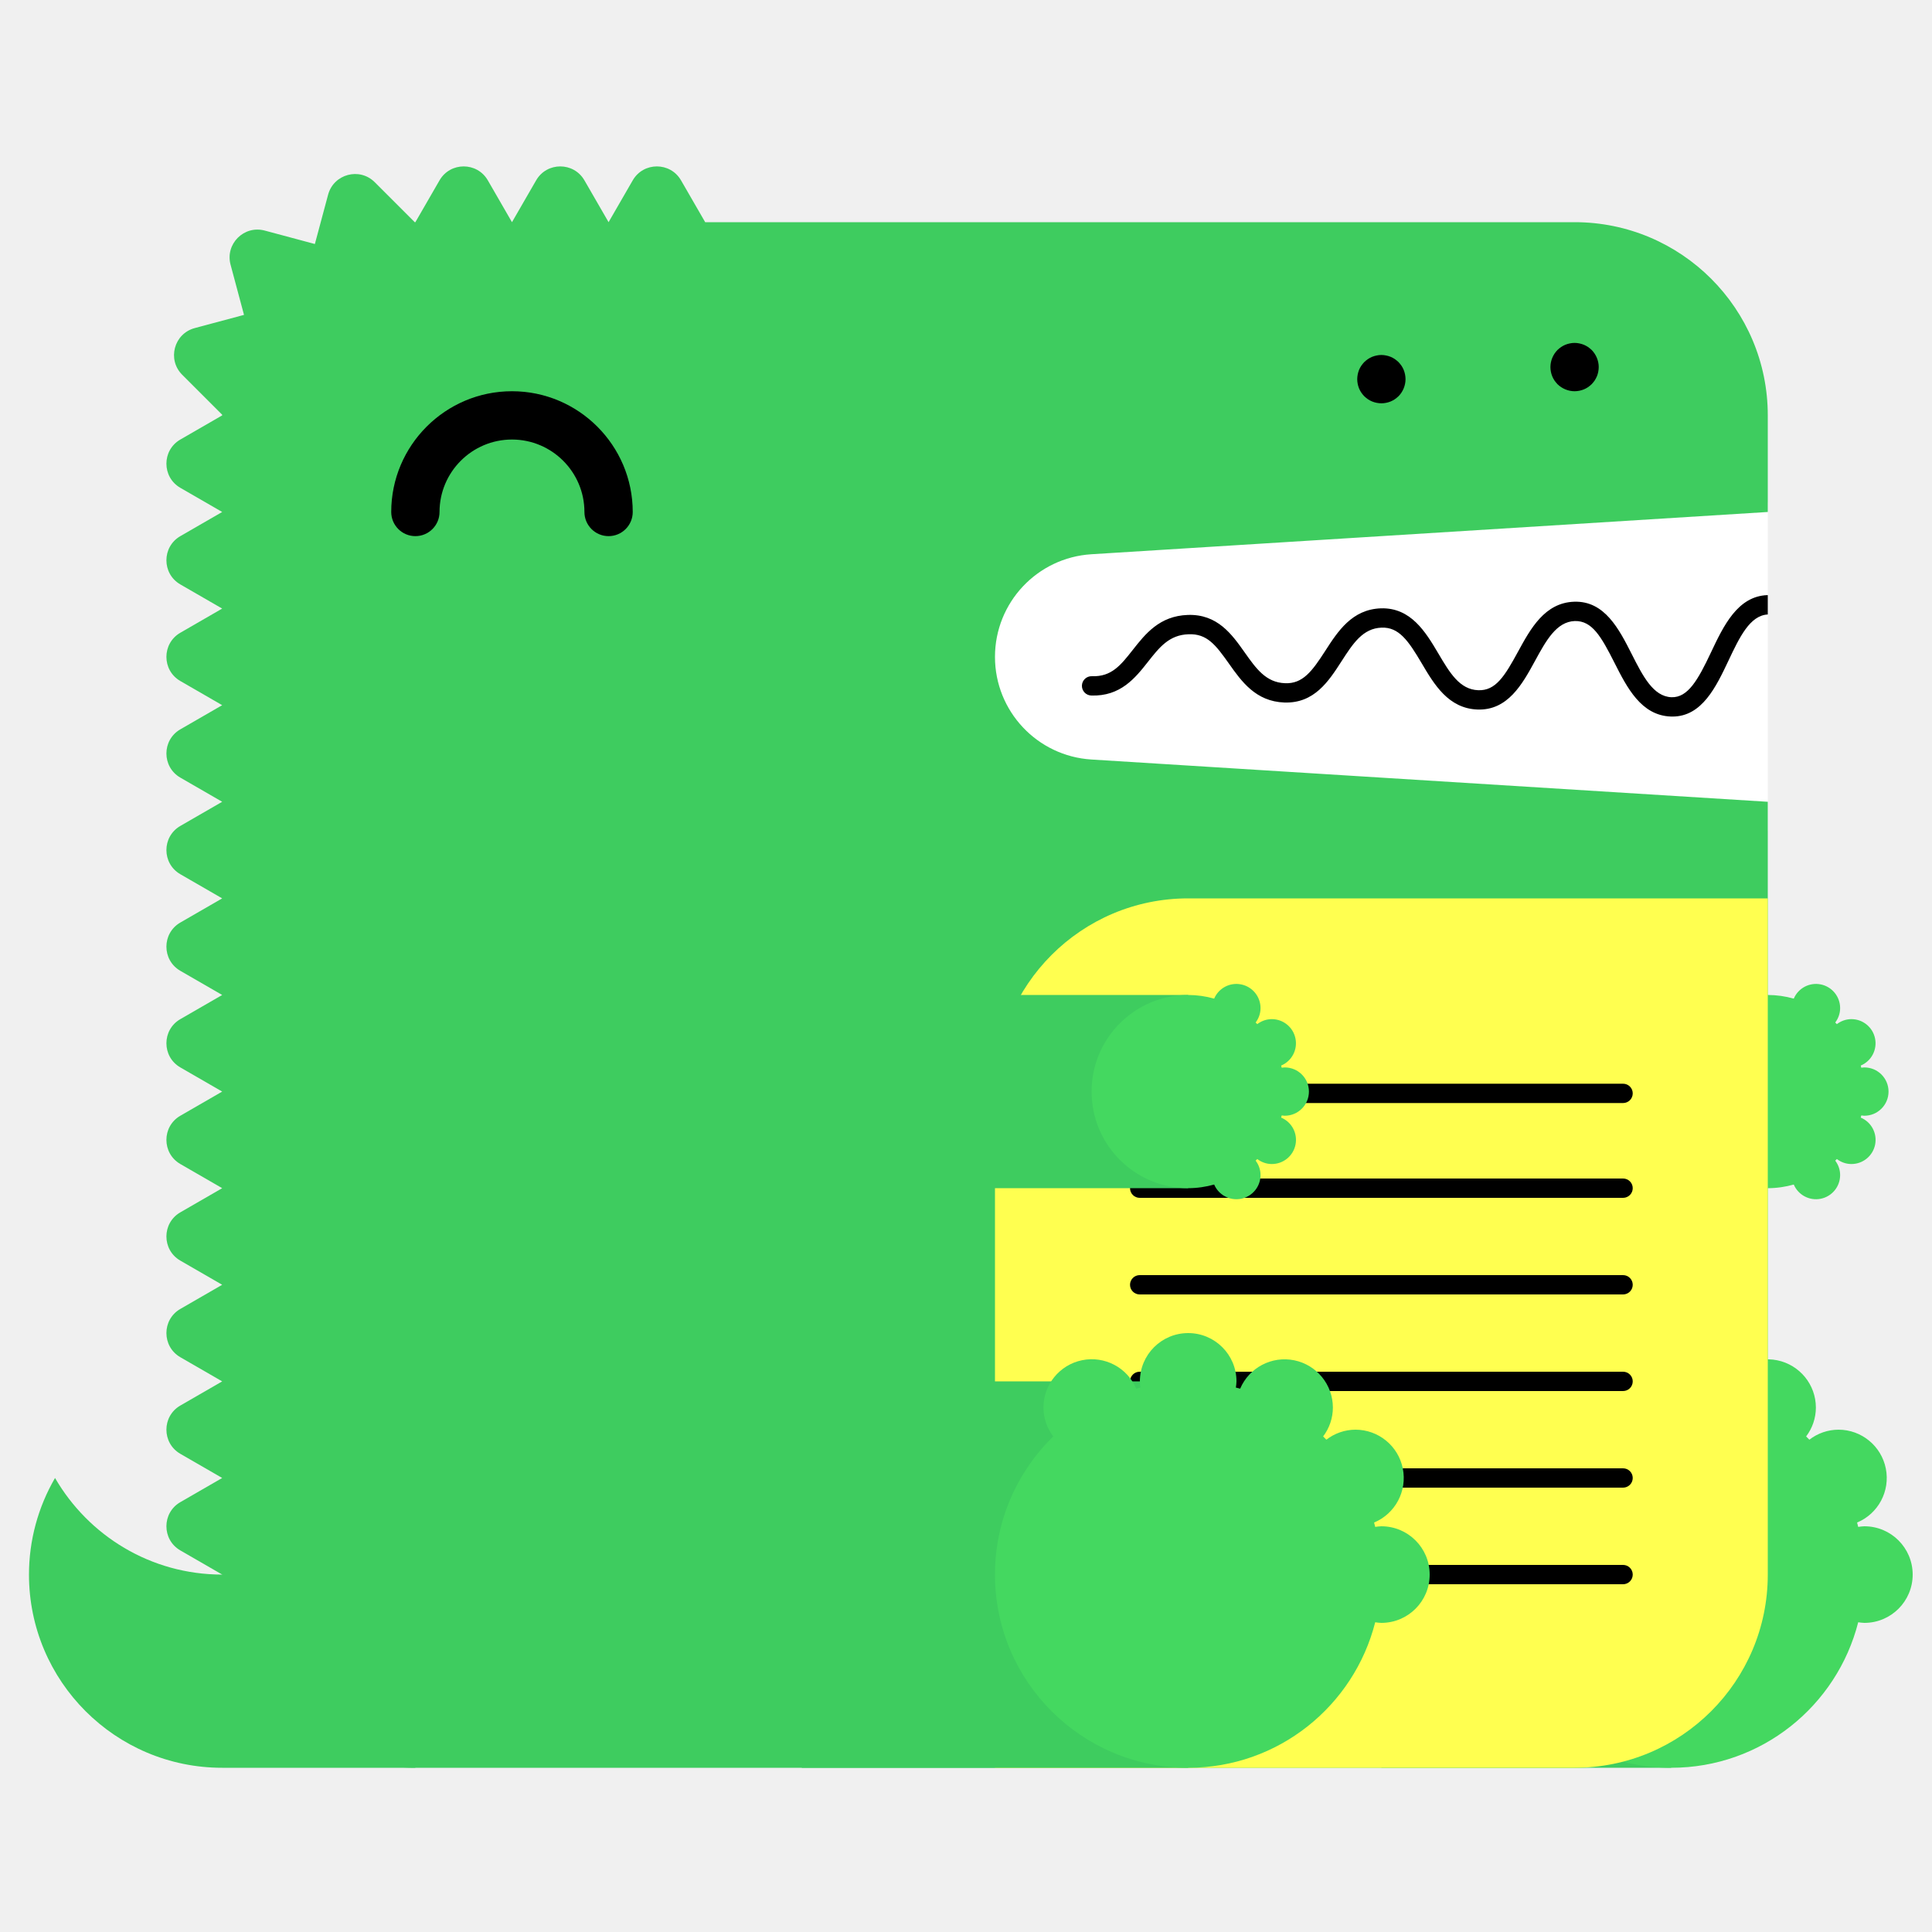
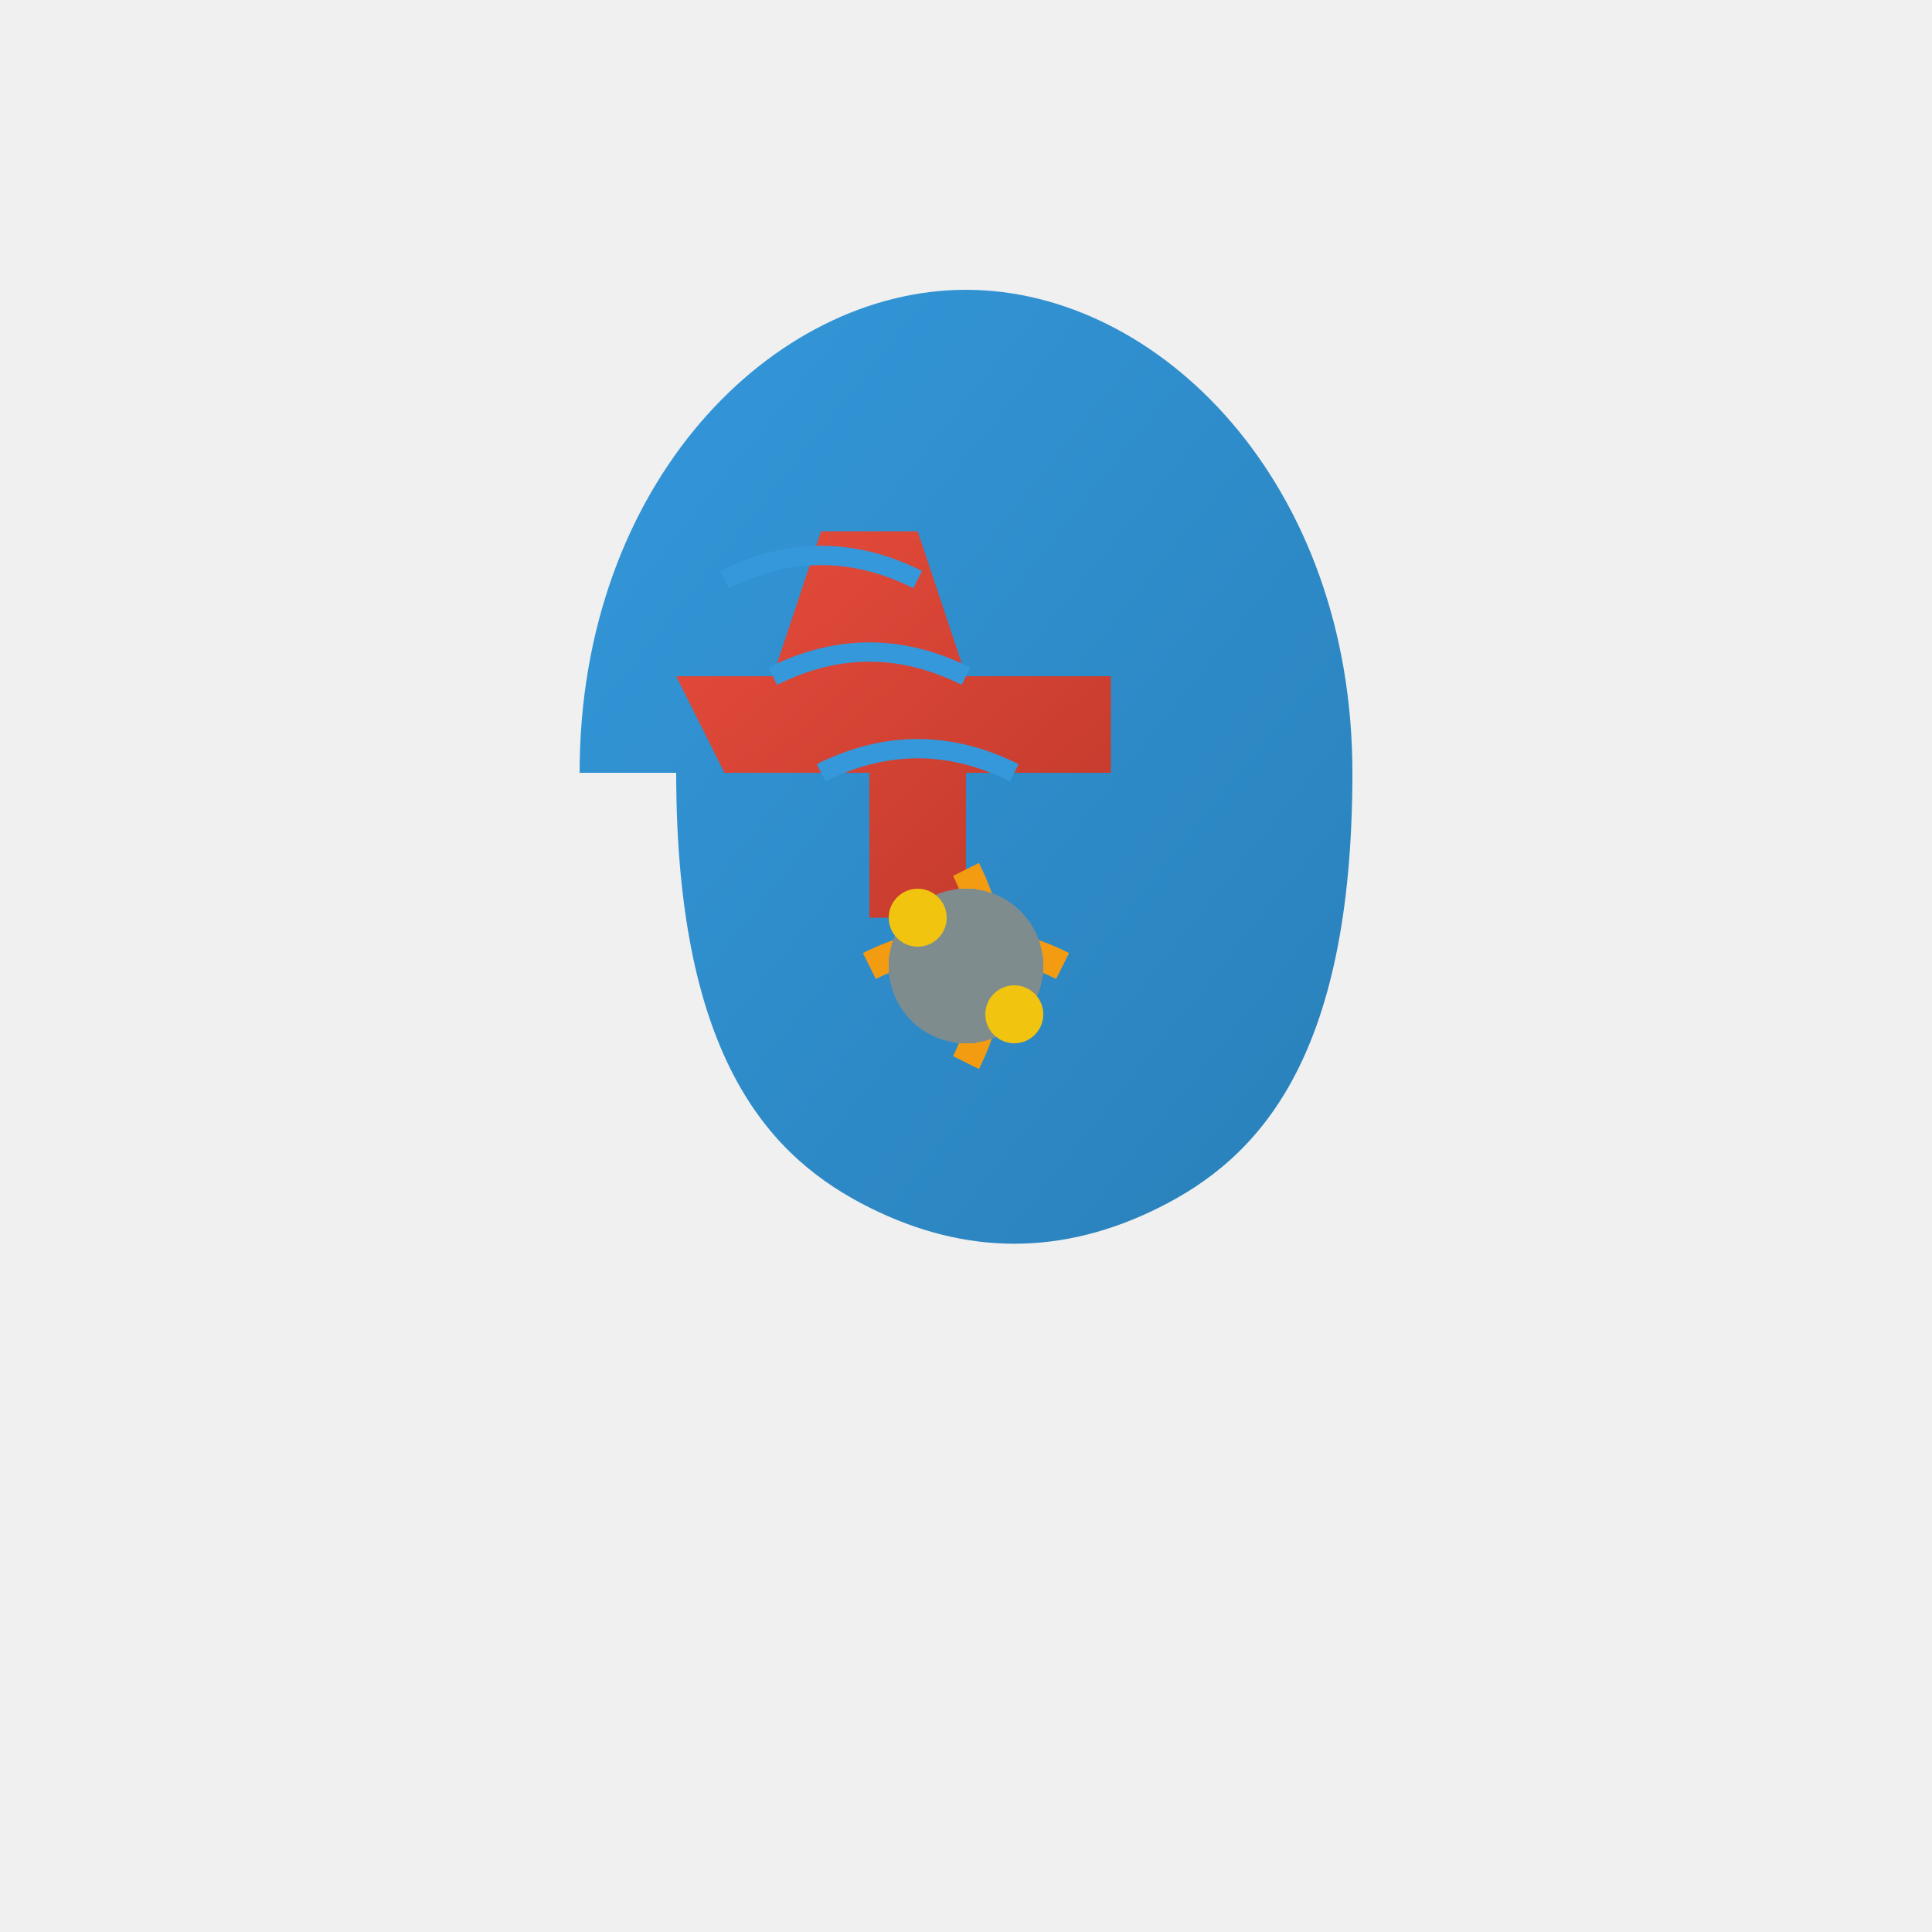
<svg xmlns="http://www.w3.org/2000/svg" width="200" height="200" viewBox="0 0 200 200">
-   <g fill="none" fill-rule="evenodd">
-     <path fill="#FFF" d="M99 52h84v34H99z" />
-     <path d="M23 163c-7.398 0-13.843-4.027-17.303-10A19.886 19.886 0 0 0 3 163c0 11.046 8.954 20 20 20h20v-20H23z" fill="#3ECC5F" />
-     <path d="M112.98 57.376L183 53V43c0-11.046-8.954-20-20-20H73l-2.5-4.33c-1.112-1.925-3.889-1.925-5 0L63 23l-2.5-4.33c-1.111-1.925-3.889-1.925-5 0L53 23l-2.5-4.33c-1.111-1.925-3.889-1.925-5 0L43 23c-.022 0-.042.003-.065.003l-4.142-4.141c-1.57-1.571-4.252-.853-4.828 1.294l-1.369 5.104-5.192-1.392c-2.148-.575-4.111 1.389-3.535 3.536l1.39 5.193-5.102 1.367c-2.148.576-2.867 3.259-1.296 4.83l4.142 4.142c0 .021-.003.042-.003.064l-4.33 2.5c-1.925 1.111-1.925 3.889 0 5L23 53l-4.33 2.5c-1.925 1.111-1.925 3.889 0 5L23 63l-4.33 2.5c-1.925 1.111-1.925 3.889 0 5L23 73l-4.33 2.5c-1.925 1.111-1.925 3.889 0 5L23 83l-4.33 2.5c-1.925 1.111-1.925 3.889 0 5L23 93l-4.33 2.5c-1.925 1.111-1.925 3.889 0 5L23 103l-4.33 2.5c-1.925 1.111-1.925 3.889 0 5L23 113l-4.33 2.5c-1.925 1.111-1.925 3.889 0 5L23 123l-4.33 2.5c-1.925 1.111-1.925 3.889 0 5L23 133l-4.33 2.5c-1.925 1.111-1.925 3.889 0 5L23 143l-4.33 2.5c-1.925 1.111-1.925 3.889 0 5L23 153l-4.33 2.5c-1.925 1.111-1.925 3.889 0 5L23 163c0 11.046 8.954 20 20 20h120c11.046 0 20-8.954 20-20V83l-70.02-4.376A10.645 10.645 0 0 1 103 68c0-5.621 4.37-10.273 9.98-10.624" fill="#3ECC5F" />
-     <path fill="#3ECC5F" d="M143 183h30v-40h-30z" />
-     <path d="M193 158c-.219 0-.428.037-.639.064-.038-.15-.074-.301-.116-.451A5 5 0 0 0 190.32 148a4.96 4.96 0 0 0-3.016 1.036 26.531 26.531 0 0 0-.335-.336 4.955 4.955 0 0 0 1.011-2.987 5 5 0 0 0-9.599-1.959c-.148-.042-.297-.077-.445-.115.027-.211.064-.42.064-.639a5 5 0 0 0-5-5 5 5 0 0 0-5 5c0 .219.037.428.064.639-.148.038-.297.073-.445.115a4.998 4.998 0 0 0-9.599 1.959c0 1.125.384 2.151 1.011 2.987-3.717 3.632-6.031 8.693-6.031 14.3 0 11.046 8.954 20 20 20 9.339 0 17.16-6.41 19.361-15.064.211.027.42.064.639.064a5 5 0 0 0 5-5 5 5 0 0 0-5-5" fill="#44D860" />
-     <path fill="#3ECC5F" d="M153 123h30v-20h-30z" />
-     <path d="M193 115.5a2.5 2.5 0 1 0 0-5c-.109 0-.214.019-.319.032-.02-.075-.037-.15-.058-.225a2.501 2.501 0 0 0-.963-4.807c-.569 0-1.088.197-1.508.518a6.653 6.653 0 0 0-.168-.168c.314-.417.506-.931.506-1.494a2.5 2.5 0 0 0-4.8-.979A9.987 9.987 0 0 0 183 103c-5.522 0-10 4.478-10 10s4.478 10 10 10c.934 0 1.833-.138 2.69-.377a2.5 2.5 0 0 0 4.8-.979c0-.563-.192-1.077-.506-1.494.057-.055.113-.111.168-.168.42.321.939.518 1.508.518a2.5 2.5 0 0 0 .963-4.807c.021-.074.038-.15.058-.225.105.013.21.032.319.032" fill="#44D860" />
-     <path d="M63 55.5a2.5 2.5 0 0 1-2.5-2.5c0-4.136-3.364-7.5-7.5-7.5s-7.5 3.364-7.5 7.5a2.5 2.5 0 1 1-5 0c0-6.893 5.607-12.5 12.5-12.5S65.5 46.107 65.5 53a2.5 2.5 0 0 1-2.5 2.5" fill="#000" />
-     <path d="M103 183h60c11.046 0 20-8.954 20-20V93h-60c-11.046 0-20 8.954-20 20v70z" fill="#FFFF50" />
-     <path d="M168.02 124h-50.04a1 1 0 1 1 0-2h50.04a1 1 0 1 1 0 2m0 20h-50.04a1 1 0 1 1 0-2h50.04a1 1 0 1 1 0 2m0 20h-50.04a1 1 0 1 1 0-2h50.04a1 1 0 1 1 0 2m0-49.814h-50.04a1 1 0 1 1 0-2h50.04a1 1 0 1 1 0 2m0 19.814h-50.04a1 1 0 1 1 0-2h50.04a1 1 0 1 1 0 2m0 20h-50.04a1 1 0 1 1 0-2h50.04a1 1 0 1 1 0 2M183 61.611c-.012 0-.022-.006-.034-.005-3.09.105-4.552 3.196-5.842 5.923-1.346 2.85-2.387 4.703-4.093 4.647-1.889-.068-2.969-2.202-4.113-4.46-1.314-2.594-2.814-5.536-5.963-5.426-3.046.104-4.513 2.794-5.807 5.167-1.377 2.528-2.314 4.065-4.121 3.994-1.927-.07-2.951-1.805-4.136-3.813-1.321-2.236-2.848-4.75-5.936-4.664-2.994.103-4.465 2.385-5.763 4.4-1.373 2.13-2.335 3.428-4.165 3.351-1.973-.07-2.992-1.51-4.171-3.177-1.324-1.873-2.816-3.993-5.895-3.89-2.928.1-4.399 1.97-5.696 3.618-1.232 1.564-2.194 2.802-4.229 2.724a1 1 0 0 0-.072 2c3.017.101 4.545-1.8 5.872-3.487 1.177-1.496 2.193-2.787 4.193-2.855 1.926-.082 2.829 1.115 4.195 3.045 1.297 1.834 2.769 3.914 5.731 4.021 3.103.104 4.596-2.215 5.918-4.267 1.182-1.834 2.202-3.417 4.15-3.484 1.793-.067 2.769 1.35 4.145 3.681 1.297 2.197 2.766 4.686 5.787 4.796 3.125.108 4.634-2.62 5.949-5.035 1.139-2.088 2.214-4.06 4.119-4.126 1.793-.042 2.728 1.595 4.111 4.33 1.292 2.553 2.757 5.445 5.825 5.556l.169.003c3.064 0 4.518-3.075 5.805-5.794 1.139-2.41 2.217-4.68 4.067-4.773v-2z" fill="#000" />
-     <path fill="#3ECC5F" d="M83 183h40v-40H83z" />
-     <path d="M143 158c-.219 0-.428.037-.639.064-.038-.15-.074-.301-.116-.451A5 5 0 0 0 140.32 148a4.96 4.96 0 0 0-3.016 1.036 26.531 26.531 0 0 0-.335-.336 4.955 4.955 0 0 0 1.011-2.987 5 5 0 0 0-9.599-1.959c-.148-.042-.297-.077-.445-.115.027-.211.064-.42.064-.639a5 5 0 0 0-5-5 5 5 0 0 0-5 5c0 .219.037.428.064.639-.148.038-.297.073-.445.115a4.998 4.998 0 0 0-9.599 1.959c0 1.125.384 2.151 1.011 2.987-3.717 3.632-6.031 8.693-6.031 14.3 0 11.046 8.954 20 20 20 9.339 0 17.16-6.41 19.361-15.064.211.027.42.064.639.064a5 5 0 0 0 5-5 5 5 0 0 0-5-5" fill="#44D860" />
-     <path fill="#3ECC5F" d="M83 123h40v-20H83z" />
-     <path d="M133 115.5a2.5 2.5 0 1 0 0-5c-.109 0-.214.019-.319.032-.02-.075-.037-.15-.058-.225a2.501 2.501 0 0 0-.963-4.807c-.569 0-1.088.197-1.508.518a6.653 6.653 0 0 0-.168-.168c.314-.417.506-.931.506-1.494a2.5 2.5 0 0 0-4.8-.979A9.987 9.987 0 0 0 123 103c-5.522 0-10 4.478-10 10s4.478 10 10 10c.934 0 1.833-.138 2.69-.377a2.5 2.5 0 0 0 4.8-.979c0-.563-.192-1.077-.506-1.494.057-.055.113-.111.168-.168.42.321.939.518 1.508.518a2.5 2.5 0 0 0 .963-4.807c.021-.074.038-.15.058-.225.105.013.21.032.319.032" fill="#44D860" />
-     <path d="M143 41.75c-.16 0-.33-.02-.49-.05a2.52 2.52 0 0 1-.47-.14c-.15-.06-.29-.14-.431-.23-.13-.09-.259-.2-.38-.31-.109-.12-.219-.24-.309-.38s-.17-.28-.231-.43a2.619 2.619 0 0 1-.189-.96c0-.16.02-.33.05-.49.03-.16.08-.31.139-.47.061-.15.141-.29.231-.43.09-.13.2-.26.309-.38.121-.11.25-.22.38-.31.141-.09.281-.17.431-.23.149-.06.31-.11.47-.14.32-.07.65-.07.98 0 .159.03.32.08.47.14.149.06.29.14.43.23.13.09.259.2.38.31.11.12.22.25.31.38.09.14.17.28.23.43.06.16.11.31.14.47.029.16.05.33.05.49 0 .66-.271 1.31-.73 1.77-.121.11-.25.22-.38.31-.14.09-.281.17-.43.23a2.565 2.565 0 0 1-.96.19m20-1.25c-.66 0-1.3-.27-1.771-.73a3.802 3.802 0 0 1-.309-.38c-.09-.14-.17-.28-.231-.43a2.619 2.619 0 0 1-.189-.96c0-.66.27-1.3.729-1.77.121-.11.25-.22.38-.31.141-.09.281-.17.431-.23.149-.06.31-.11.47-.14.32-.07.66-.07.98 0 .159.03.32.08.47.14.149.06.29.14.43.23.13.09.259.2.38.31.459.47.73 1.11.73 1.77 0 .16-.021.33-.05.49-.03.16-.08.32-.14.47-.07.15-.14.29-.23.43-.09.13-.2.26-.31.38-.121.11-.25.22-.38.31-.14.09-.281.17-.43.23a2.565 2.565 0 0 1-.96.19" fill="#000" />
-   </g>
+   <defs>
+     <linearGradient id="brainGradient" x1="0%" y1="0%" x2="100%" y2="100%">
+       <stop offset="0%" style="stop-color:#3498db;stop-opacity:1" />
+       <stop offset="100%" style="stop-color:#2980b9;stop-opacity:1" />
+     </linearGradient>
+     <linearGradient id="gearGradient" x1="0%" y1="0%" x2="100%" y2="100%">
+       <stop offset="0%" style="stop-color:#e74c3c;stop-opacity:1" />
+       <stop offset="100%" style="stop-color:#c0392b;stop-opacity:1" />
+     </linearGradient>
+   </defs>
+   <path d="M60,80 C60,50 80,30 100,30 C120,30 140,50 140,80 C140,110 130,120 120,125 C110,130 100,130 90,125 C80,120 70,110 70,80 Z" fill="url(#brainGradient)" />
+   <path d="M100,100 m-30,-30 l10,0 l5,-15 l10,0 l5,15 l15,0 l0,10 l-15,0 l0,15 l-10,0 l0,-15 l-15,0 Z" fill="url(#gearGradient)" />
+   <path d="M90,100 Q100,95 110,100" stroke="#f39c12" stroke-width="3" fill="none" />
+   <path d="M100,90 Q105,100 100,110" stroke="#f39c12" stroke-width="3" fill="none" />
+   <path d="M75,60 Q85,55 95,60" stroke="#3498db" stroke-width="2" fill="none" />
+   <path d="M80,70 Q90,65 100,70" stroke="#3498db" stroke-width="2" fill="none" />
+   <path d="M85,80 Q95,75 105,80" stroke="#3498db" stroke-width="2" fill="none" />
+   <circle cx="100" cy="100" r="8" fill="#7f8c8d" />
+   <line x1="100" y1="92" x2="100" y2="108" stroke="#7f8c8d" stroke-width="2" />
+   <line x1="92" y1="100" x2="108" y2="100" stroke="#7f8c8d" stroke-width="2" />
+   <circle cx="95" cy="95" r="3" fill="#f1c40f" />
+   <circle cx="105" cy="105" r="3" fill="#f1c40f" />
</svg>
